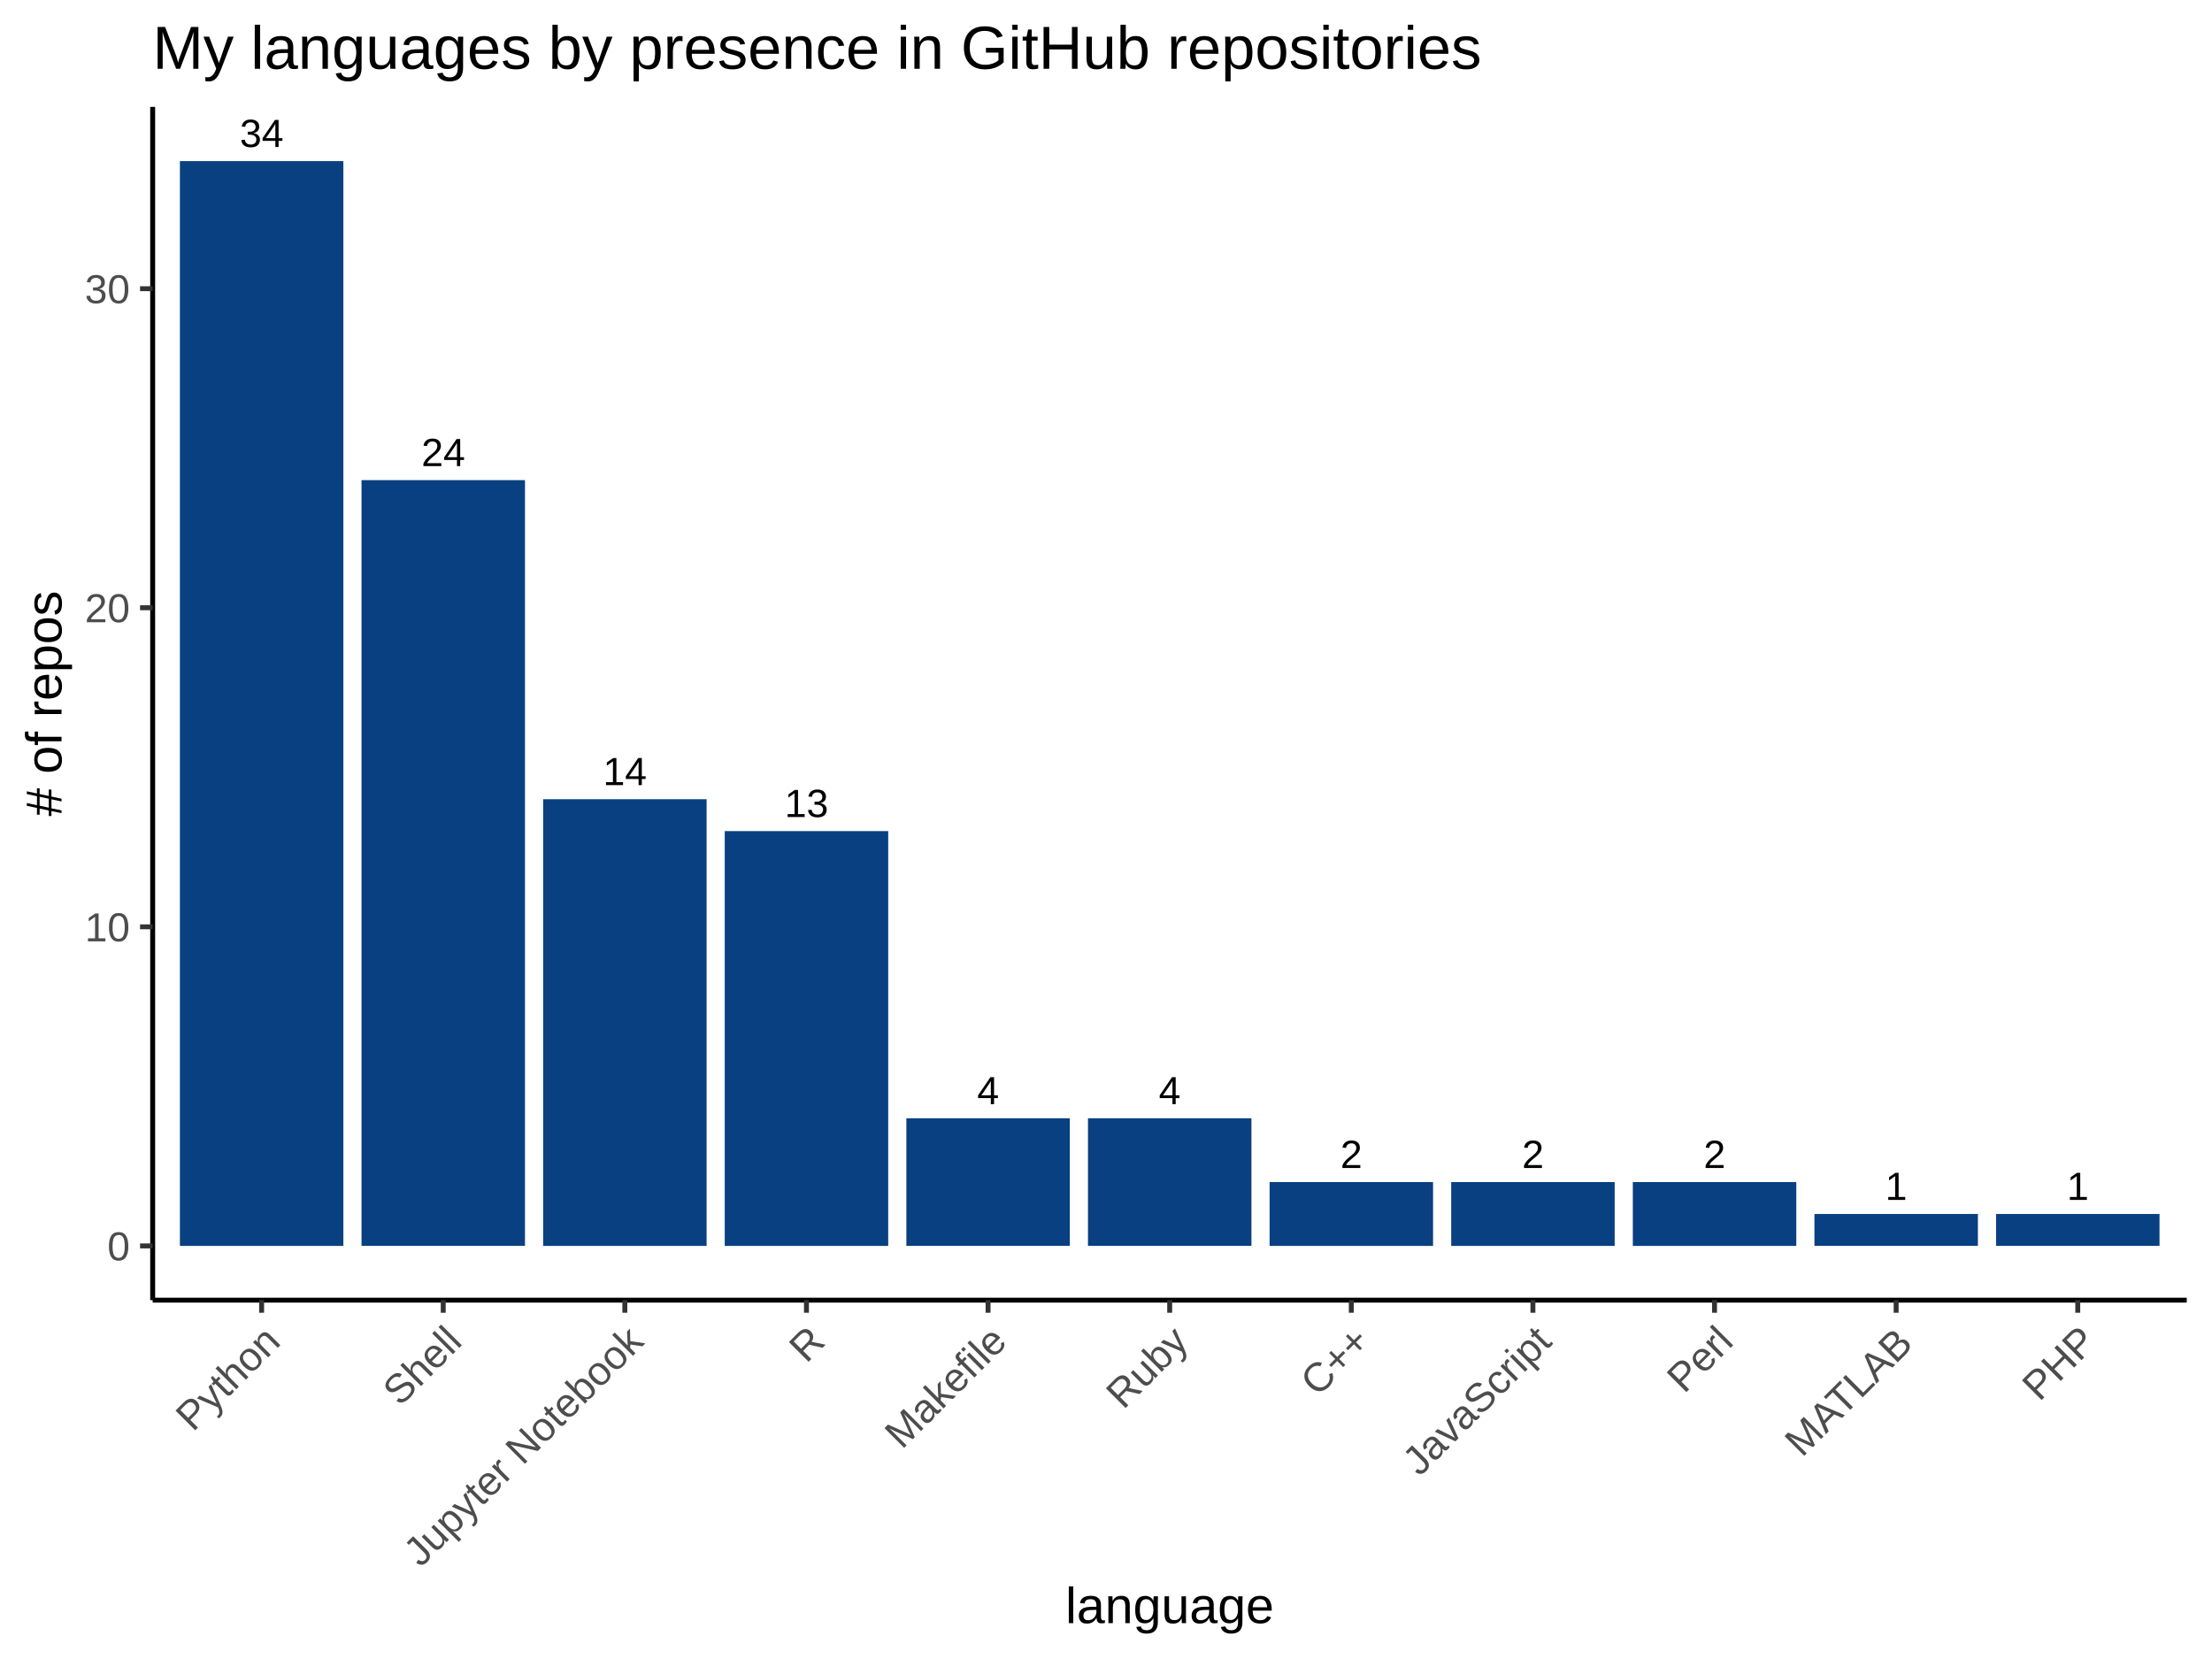
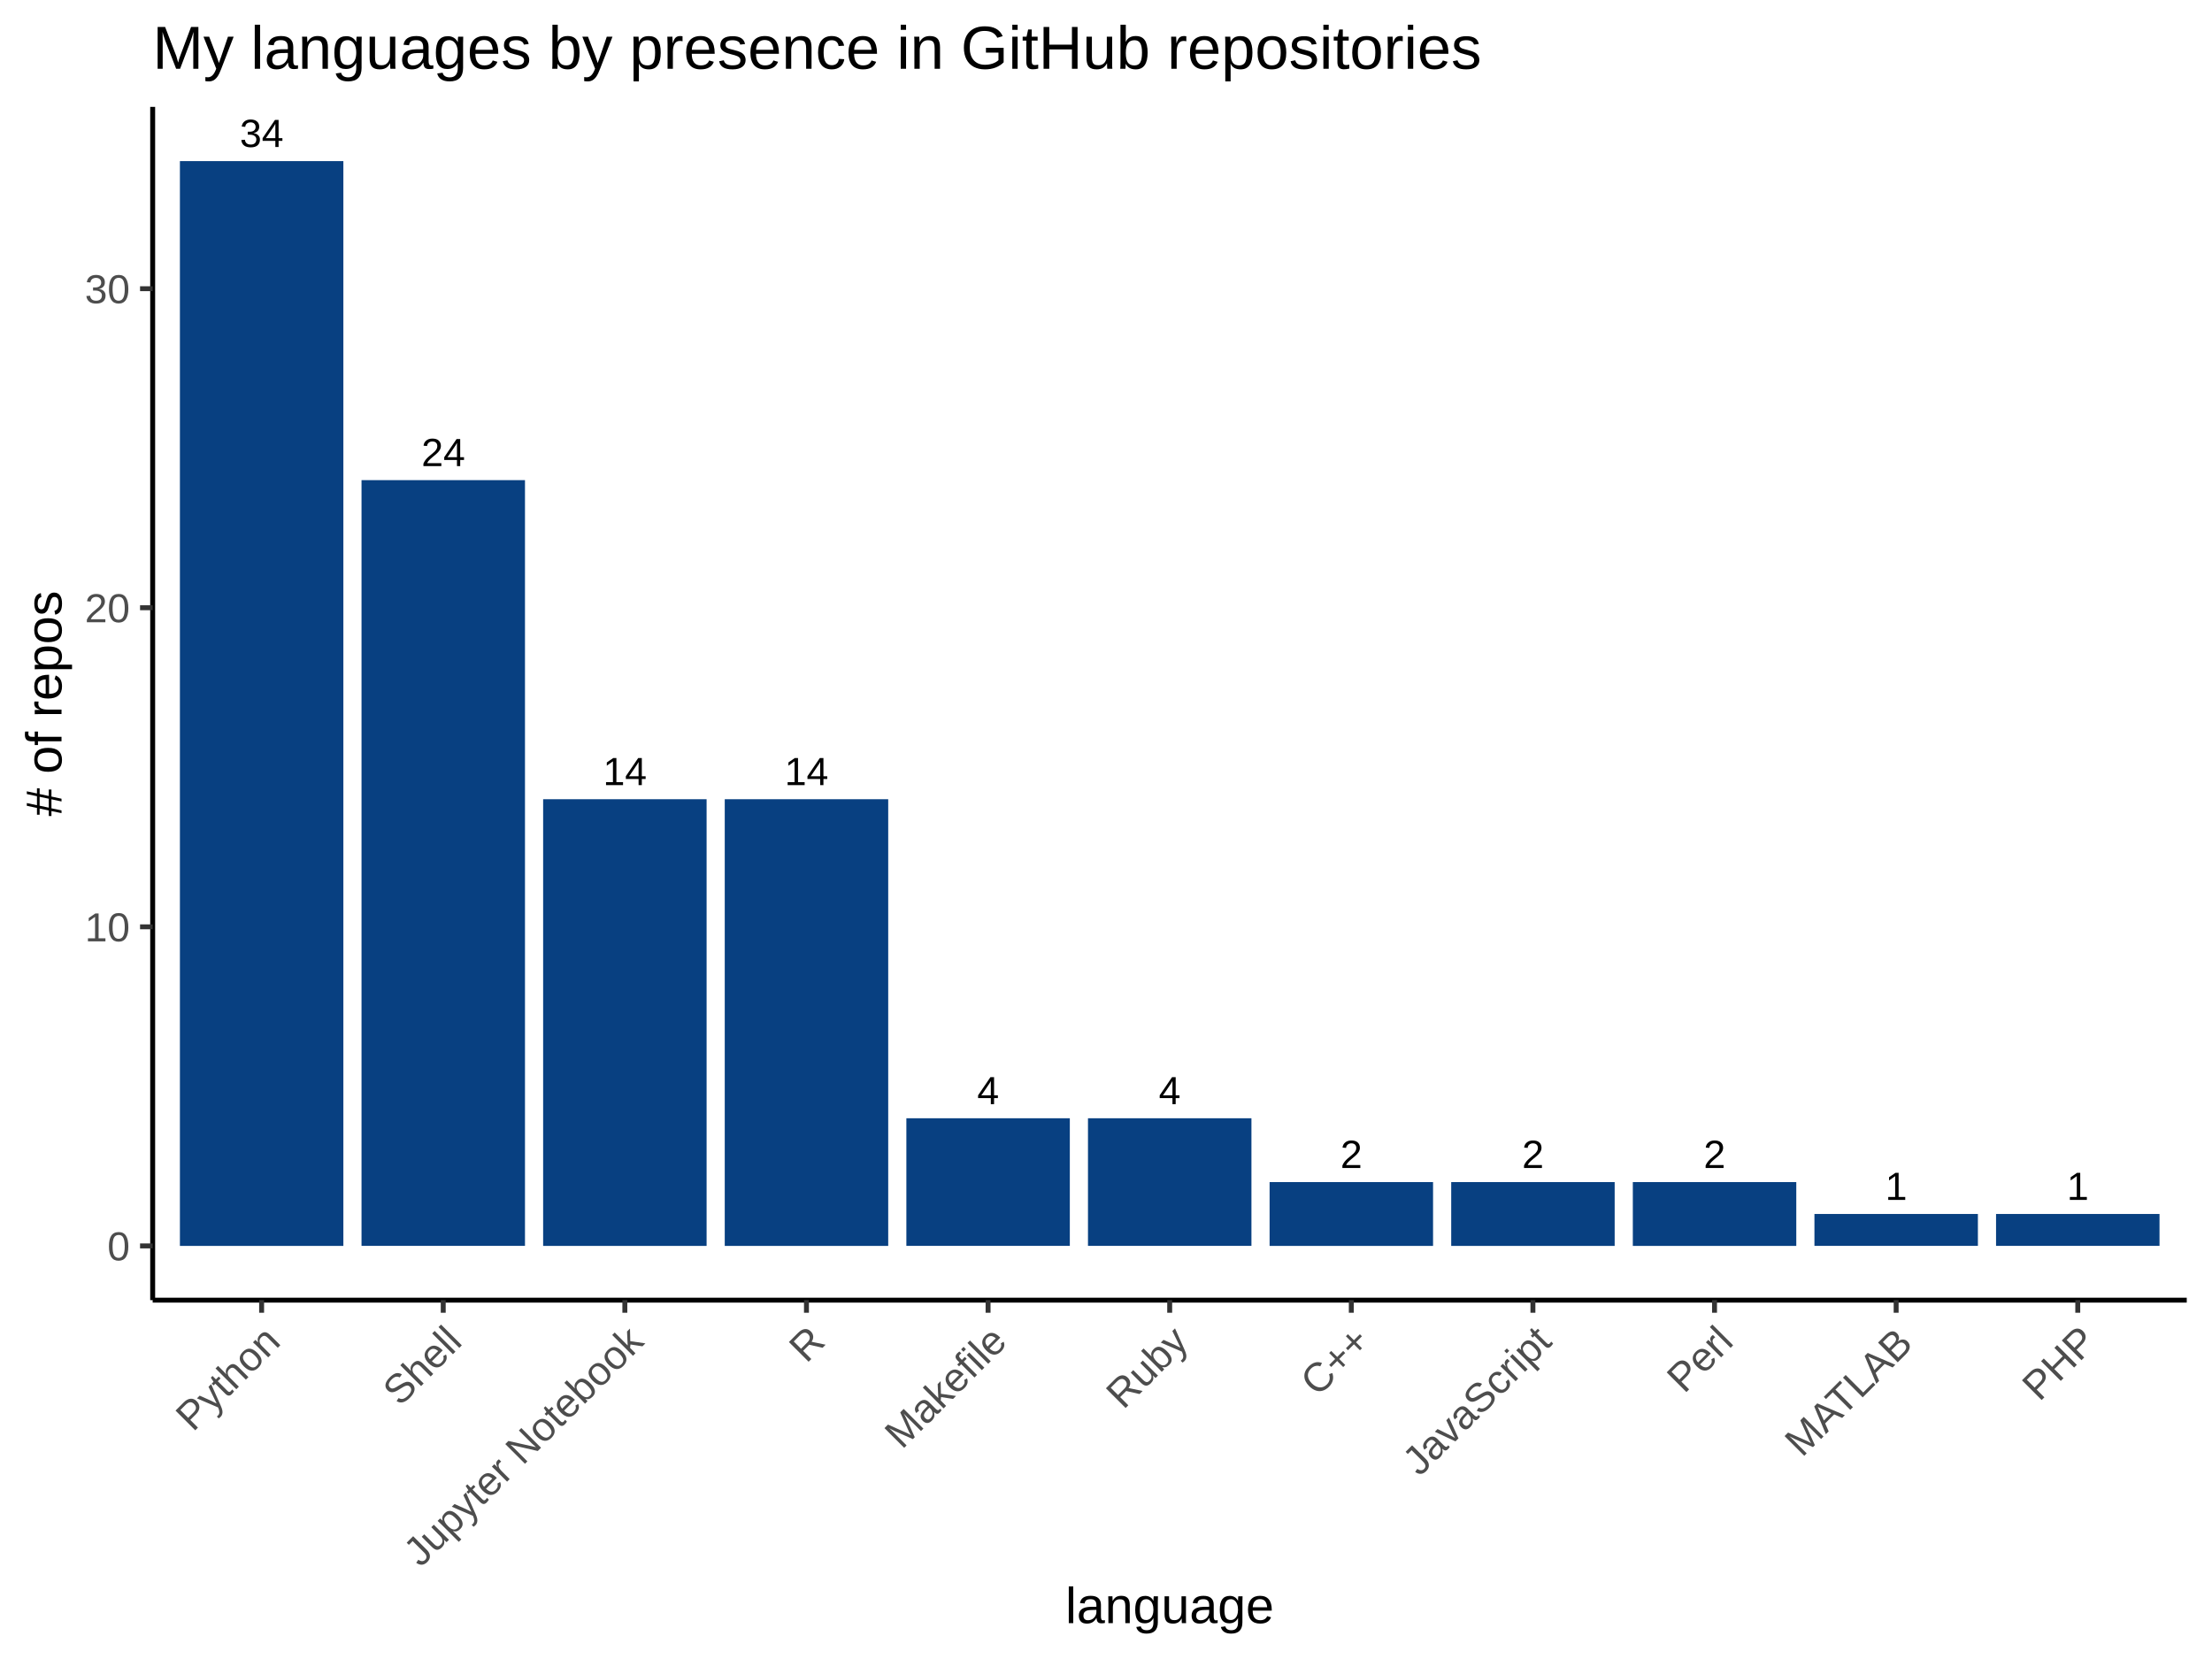
<svg xmlns="http://www.w3.org/2000/svg" viewBox="0 0 480.00 360.00">
  <defs>
    <style type="text/css">
    line, polyline, polygon, path, rect, circle {
      fill: none;
      stroke: #000000;
      stroke-linecap: round;
      stroke-linejoin: round;
      stroke-miterlimit: 10.00;
    }
  </style>
  </defs>
  <rect width="100%" height="100%" style="stroke: none; fill: #FFFFFF;" />
  <rect x="0.00" y="0.00" width="480.00" height="360.00" style="stroke-width: 1.07; stroke: #FFFFFF; fill: #FFFFFF;" />
  <defs>
    <clipPath id="cpMzMuMTN8NDc0LjUyfDI4Mi4xM3wyMy4xOQ==">
      <rect x="33.13" y="23.19" width="441.39" height="258.94" />
    </clipPath>
  </defs>
  <rect x="33.13" y="23.19" width="441.39" height="258.94" style="stroke-width: 1.07; stroke: none; fill: #FFFFFF;" clip-path="url(#cpMzMuMTN8NDc0LjUyfDI4Mi4xM3wyMy4xOQ==)" />
  <rect x="39.04" y="34.96" width="35.47" height="235.40" style="stroke-width: 1.07; stroke: none; stroke-linecap: square; stroke-linejoin: miter; fill: #084081;" clip-path="url(#cpMzMuMTN8NDc0LjUyfDI4Mi4xM3wyMy4xOQ==)" />
  <rect x="78.45" y="104.19" width="35.47" height="166.16" style="stroke-width: 1.07; stroke: none; stroke-linecap: square; stroke-linejoin: miter; fill: #084081;" clip-path="url(#cpMzMuMTN8NDc0LjUyfDI4Mi4xM3wyMy4xOQ==)" />
  <rect x="117.86" y="173.43" width="35.47" height="96.93" style="stroke-width: 1.07; stroke: none; stroke-linecap: square; stroke-linejoin: miter; fill: #084081;" clip-path="url(#cpMzMuMTN8NDc0LjUyfDI4Mi4xM3wyMy4xOQ==)" />
-   <rect x="157.27" y="180.35" width="35.47" height="90.01" style="stroke-width: 1.07; stroke: none; stroke-linecap: square; stroke-linejoin: miter; fill: #084081;" clip-path="url(#cpMzMuMTN8NDc0LjUyfDI4Mi4xM3wyMy4xOQ==)" />
+   <rect x="157.27" y="173.43" width="35.47" height="96.93" style="stroke-width: 1.07; stroke: none; stroke-linecap: square; stroke-linejoin: miter; fill: #084081;" clip-path="url(#cpMzMuMTN8NDc0LjUyfDI4Mi4xM3wyMy4xOQ==)" />
  <rect x="196.68" y="242.66" width="35.47" height="27.69" style="stroke-width: 1.07; stroke: none; stroke-linecap: square; stroke-linejoin: miter; fill: #084081;" clip-path="url(#cpMzMuMTN8NDc0LjUyfDI4Mi4xM3wyMy4xOQ==)" />
  <rect x="236.09" y="242.66" width="35.47" height="27.69" style="stroke-width: 1.07; stroke: none; stroke-linecap: square; stroke-linejoin: miter; fill: #084081;" clip-path="url(#cpMzMuMTN8NDc0LjUyfDI4Mi4xM3wyMy4xOQ==)" />
  <rect x="275.50" y="256.51" width="35.47" height="13.85" style="stroke-width: 1.07; stroke: none; stroke-linecap: square; stroke-linejoin: miter; fill: #084081;" clip-path="url(#cpMzMuMTN8NDc0LjUyfDI4Mi4xM3wyMy4xOQ==)" />
  <rect x="314.91" y="256.51" width="35.47" height="13.85" style="stroke-width: 1.07; stroke: none; stroke-linecap: square; stroke-linejoin: miter; fill: #084081;" clip-path="url(#cpMzMuMTN8NDc0LjUyfDI4Mi4xM3wyMy4xOQ==)" />
  <rect x="354.32" y="256.51" width="35.47" height="13.85" style="stroke-width: 1.07; stroke: none; stroke-linecap: square; stroke-linejoin: miter; fill: #084081;" clip-path="url(#cpMzMuMTN8NDc0LjUyfDI4Mi4xM3wyMy4xOQ==)" />
  <rect x="393.73" y="263.43" width="35.47" height="6.92" style="stroke-width: 1.07; stroke: none; stroke-linecap: square; stroke-linejoin: miter; fill: #084081;" clip-path="url(#cpMzMuMTN8NDc0LjUyfDI4Mi4xM3wyMy4xOQ==)" />
  <rect x="433.14" y="263.43" width="35.47" height="6.92" style="stroke-width: 1.07; stroke: none; stroke-linecap: square; stroke-linejoin: miter; fill: #084081;" clip-path="url(#cpMzMuMTN8NDc0LjUyfDI4Mi4xM3wyMy4xOQ==)" />
  <g clip-path="url(#cpMzMuMTN8NDc0LjUyfDI4Mi4xM3wyMy4xOQ==)">
    <text x="290.86" y="253.45" style="font-size: 8.54px; font-family: Arial;" textLength="4.75px" lengthAdjust="spacingAndGlyphs">2</text>
  </g>
  <g clip-path="url(#cpMzMuMTN8NDc0LjUyfDI4Mi4xM3wyMy4xOQ==)">
    <text x="330.27" y="253.45" style="font-size: 8.54px; font-family: Arial;" textLength="4.75px" lengthAdjust="spacingAndGlyphs">2</text>
  </g>
  <g clip-path="url(#cpMzMuMTN8NDc0LjUyfDI4Mi4xM3wyMy4xOQ==)">
    <text x="130.85" y="170.37" style="font-size: 8.54px; font-family: Arial;" textLength="9.49px" lengthAdjust="spacingAndGlyphs">14</text>
  </g>
  <g clip-path="url(#cpMzMuMTN8NDc0LjUyfDI4Mi4xM3wyMy4xOQ==)">
    <text x="212.04" y="239.61" style="font-size: 8.54px; font-family: Arial;" textLength="4.75px" lengthAdjust="spacingAndGlyphs">4</text>
  </g>
  <g clip-path="url(#cpMzMuMTN8NDc0LjUyfDI4Mi4xM3wyMy4xOQ==)">
    <text x="409.09" y="260.38" style="font-size: 8.54px; font-family: Arial;" textLength="4.75px" lengthAdjust="spacingAndGlyphs">1</text>
  </g>
  <g clip-path="url(#cpMzMuMTN8NDc0LjUyfDI4Mi4xM3wyMy4xOQ==)">
    <text x="369.68" y="253.45" style="font-size: 8.54px; font-family: Arial;" textLength="4.75px" lengthAdjust="spacingAndGlyphs">2</text>
  </g>
  <g clip-path="url(#cpMzMuMTN8NDc0LjUyfDI4Mi4xM3wyMy4xOQ==)">
    <text x="448.50" y="260.38" style="font-size: 8.54px; font-family: Arial;" textLength="4.75px" lengthAdjust="spacingAndGlyphs">1</text>
  </g>
  <g clip-path="url(#cpMzMuMTN8NDc0LjUyfDI4Mi4xM3wyMy4xOQ==)">
    <text x="52.03" y="31.90" style="font-size: 8.54px; font-family: Arial;" textLength="9.49px" lengthAdjust="spacingAndGlyphs">34</text>
  </g>
  <g clip-path="url(#cpMzMuMTN8NDc0LjUyfDI4Mi4xM3wyMy4xOQ==)">
-     <text x="170.26" y="177.29" style="font-size: 8.54px; font-family: Arial;" textLength="9.49px" lengthAdjust="spacingAndGlyphs">13</text>
+     <text x="170.26" y="170.37" style="font-size: 8.54px; font-family: Arial;" textLength="9.49px" lengthAdjust="spacingAndGlyphs">14</text>
  </g>
  <g clip-path="url(#cpMzMuMTN8NDc0LjUyfDI4Mi4xM3wyMy4xOQ==)">
    <text x="251.45" y="239.61" style="font-size: 8.54px; font-family: Arial;" textLength="4.75px" lengthAdjust="spacingAndGlyphs">4</text>
  </g>
  <g clip-path="url(#cpMzMuMTN8NDc0LjUyfDI4Mi4xM3wyMy4xOQ==)">
    <text x="91.44" y="101.14" style="font-size: 8.54px; font-family: Arial;" textLength="9.49px" lengthAdjust="spacingAndGlyphs">24</text>
  </g>
  <defs>
    <clipPath id="cpMC4wMHw0ODAuMDB8MzYwLjAwfDAuMDA=">
      <rect x="0.00" y="0.00" width="480.00" height="360.00" />
    </clipPath>
  </defs>
  <polyline points="33.13,282.13 33.13,23.19 " style="stroke-width: 1.07; stroke-linecap: butt;" clip-path="url(#cpMC4wMHw0ODAuMDB8MzYwLjAwfDAuMDA=)" />
  <g clip-path="url(#cpMC4wMHw0ODAuMDB8MzYwLjAwfDAuMDA=)">
    <text x="23.30" y="273.50" style="font-size: 8.80px; fill: #4D4D4D; font-family: Arial;" textLength="4.89px" lengthAdjust="spacingAndGlyphs">0</text>
  </g>
  <g clip-path="url(#cpMC4wMHw0ODAuMDB8MzYwLjAwfDAuMDA=)">
    <text x="18.41" y="204.27" style="font-size: 8.80px; fill: #4D4D4D; font-family: Arial;" textLength="9.79px" lengthAdjust="spacingAndGlyphs">10</text>
  </g>
  <g clip-path="url(#cpMC4wMHw0ODAuMDB8MzYwLjAwfDAuMDA=)">
    <text x="18.41" y="135.03" style="font-size: 8.80px; fill: #4D4D4D; font-family: Arial;" textLength="9.79px" lengthAdjust="spacingAndGlyphs">20</text>
  </g>
  <g clip-path="url(#cpMC4wMHw0ODAuMDB8MzYwLjAwfDAuMDA=)">
    <text x="18.41" y="65.80" style="font-size: 8.80px; fill: #4D4D4D; font-family: Arial;" textLength="9.79px" lengthAdjust="spacingAndGlyphs">30</text>
  </g>
  <polyline points="30.39,270.36 33.13,270.36 " style="stroke-width: 1.07; stroke: #333333; stroke-linecap: butt;" clip-path="url(#cpMC4wMHw0ODAuMDB8MzYwLjAwfDAuMDA=)" />
  <polyline points="30.39,201.12 33.13,201.12 " style="stroke-width: 1.07; stroke: #333333; stroke-linecap: butt;" clip-path="url(#cpMC4wMHw0ODAuMDB8MzYwLjAwfDAuMDA=)" />
  <polyline points="30.39,131.88 33.13,131.88 " style="stroke-width: 1.07; stroke: #333333; stroke-linecap: butt;" clip-path="url(#cpMC4wMHw0ODAuMDB8MzYwLjAwfDAuMDA=)" />
  <polyline points="30.39,62.65 33.13,62.65 " style="stroke-width: 1.07; stroke: #333333; stroke-linecap: butt;" clip-path="url(#cpMC4wMHw0ODAuMDB8MzYwLjAwfDAuMDA=)" />
  <polyline points="33.13,282.13 474.52,282.13 " style="stroke-width: 1.07; stroke-linecap: butt;" clip-path="url(#cpMC4wMHw0ODAuMDB8MzYwLjAwfDAuMDA=)" />
  <polyline points="56.77,284.86 56.77,282.13 " style="stroke-width: 1.07; stroke: #333333; stroke-linecap: butt;" clip-path="url(#cpMC4wMHw0ODAuMDB8MzYwLjAwfDAuMDA=)" />
  <polyline points="96.18,284.86 96.18,282.13 " style="stroke-width: 1.07; stroke: #333333; stroke-linecap: butt;" clip-path="url(#cpMC4wMHw0ODAuMDB8MzYwLjAwfDAuMDA=)" />
  <polyline points="135.59,284.86 135.59,282.13 " style="stroke-width: 1.07; stroke: #333333; stroke-linecap: butt;" clip-path="url(#cpMC4wMHw0ODAuMDB8MzYwLjAwfDAuMDA=)" />
  <polyline points="175.00,284.86 175.00,282.13 " style="stroke-width: 1.07; stroke: #333333; stroke-linecap: butt;" clip-path="url(#cpMC4wMHw0ODAuMDB8MzYwLjAwfDAuMDA=)" />
  <polyline points="214.41,284.86 214.41,282.13 " style="stroke-width: 1.07; stroke: #333333; stroke-linecap: butt;" clip-path="url(#cpMC4wMHw0ODAuMDB8MzYwLjAwfDAuMDA=)" />
  <polyline points="253.82,284.86 253.82,282.13 " style="stroke-width: 1.07; stroke: #333333; stroke-linecap: butt;" clip-path="url(#cpMC4wMHw0ODAuMDB8MzYwLjAwfDAuMDA=)" />
  <polyline points="293.23,284.86 293.23,282.13 " style="stroke-width: 1.07; stroke: #333333; stroke-linecap: butt;" clip-path="url(#cpMC4wMHw0ODAuMDB8MzYwLjAwfDAuMDA=)" />
  <polyline points="332.64,284.86 332.64,282.13 " style="stroke-width: 1.07; stroke: #333333; stroke-linecap: butt;" clip-path="url(#cpMC4wMHw0ODAuMDB8MzYwLjAwfDAuMDA=)" />
  <polyline points="372.05,284.86 372.05,282.13 " style="stroke-width: 1.07; stroke: #333333; stroke-linecap: butt;" clip-path="url(#cpMC4wMHw0ODAuMDB8MzYwLjAwfDAuMDA=)" />
  <polyline points="411.46,284.86 411.46,282.13 " style="stroke-width: 1.07; stroke: #333333; stroke-linecap: butt;" clip-path="url(#cpMC4wMHw0ODAuMDB8MzYwLjAwfDAuMDA=)" />
  <polyline points="450.87,284.86 450.87,282.13 " style="stroke-width: 1.07; stroke: #333333; stroke-linecap: butt;" clip-path="url(#cpMC4wMHw0ODAuMDB8MzYwLjAwfDAuMDA=)" />
  <g clip-path="url(#cpMC4wMHw0ODAuMDB8MzYwLjAwfDAuMDA=)">
    <text transform="translate(41.86,310.88) rotate(-45)" style="font-size: 8.80px; fill: #4D4D4D; font-family: Arial;" textLength="27.40px" lengthAdjust="spacingAndGlyphs">Python</text>
  </g>
  <g clip-path="url(#cpMC4wMHw0ODAuMDB8MzYwLjAwfDAuMDA=)">
    <text transform="translate(86.80,305.35) rotate(-45)" style="font-size: 8.80px; fill: #4D4D4D; font-family: Arial;" textLength="19.57px" lengthAdjust="spacingAndGlyphs">Shell</text>
  </g>
  <g clip-path="url(#cpMC4wMHw0ODAuMDB8MzYwLjAwfDAuMDA=)">
    <text transform="translate(91.28,340.28) rotate(-45)" style="font-size: 8.80px; fill: #4D4D4D; font-family: Arial;" textLength="68.97px" lengthAdjust="spacingAndGlyphs">Jupyter Notebook</text>
  </g>
  <g clip-path="url(#cpMC4wMHw0ODAuMDB8MzYwLjAwfDAuMDA=)">
    <text transform="translate(174.96,296.00) rotate(-45)" style="font-size: 8.80px; fill: #4D4D4D; font-family: Arial;" textLength="6.36px" lengthAdjust="spacingAndGlyphs">R</text>
  </g>
  <g clip-path="url(#cpMC4wMHw0ODAuMDB8MzYwLjAwfDAuMDA=)">
    <text transform="translate(195.70,314.68) rotate(-45)" style="font-size: 8.80px; fill: #4D4D4D; font-family: Arial;" textLength="32.77px" lengthAdjust="spacingAndGlyphs">Makefile</text>
  </g>
  <g clip-path="url(#cpMC4wMHw0ODAuMDB8MzYwLjAwfDAuMDA=)">
    <text transform="translate(243.75,306.04) rotate(-45)" style="font-size: 8.80px; fill: #4D4D4D; font-family: Arial;" textLength="20.54px" lengthAdjust="spacingAndGlyphs">Ruby</text>
  </g>
  <g clip-path="url(#cpMC4wMHw0ODAuMDB8MzYwLjAwfDAuMDA=)">
    <text transform="translate(285.93,303.27) rotate(-45)" style="font-size: 8.80px; fill: #4D4D4D; font-family: Arial;" textLength="16.63px" lengthAdjust="spacingAndGlyphs">C++</text>
  </g>
  <g clip-path="url(#cpMC4wMHw0ODAuMDB8MzYwLjAwfDAuMDA=)">
    <text transform="translate(308.05,320.56) rotate(-45)" style="font-size: 8.80px; fill: #4D4D4D; font-family: Arial;" textLength="41.08px" lengthAdjust="spacingAndGlyphs">JavaScript</text>
  </g>
  <g clip-path="url(#cpMC4wMHw0ODAuMDB8MzYwLjAwfDAuMDA=)">
    <text transform="translate(365.44,302.58) rotate(-45)" style="font-size: 8.80px; fill: #4D4D4D; font-family: Arial;" textLength="15.65px" lengthAdjust="spacingAndGlyphs">Perl</text>
  </g>
  <g clip-path="url(#cpMC4wMHw0ODAuMDB8MzYwLjAwfDAuMDA=)">
    <text transform="translate(391.02,316.41) rotate(-45)" style="font-size: 8.80px; fill: #4D4D4D; font-family: Arial;" textLength="35.21px" lengthAdjust="spacingAndGlyphs">MATLAB</text>
  </g>
  <g clip-path="url(#cpMC4wMHw0ODAuMDB8MzYwLjAwfDAuMDA=)">
    <text transform="translate(442.53,304.31) rotate(-45)" style="font-size: 8.80px; fill: #4D4D4D; font-family: Arial;" textLength="18.09px" lengthAdjust="spacingAndGlyphs">PHP</text>
  </g>
  <g clip-path="url(#cpMC4wMHw0ODAuMDB8MzYwLjAwfDAuMDA=)">
    <text x="231.19" y="352.21" style="font-size: 11.00px; font-family: Arial;" textLength="45.27px" lengthAdjust="spacingAndGlyphs">language</text>
  </g>
  <g clip-path="url(#cpMC4wMHw0ODAuMDB8MzYwLjAwfDAuMDA=)">
    <text transform="translate(13.35,177.12) rotate(-90)" style="font-size: 11.00px; font-family: Arial;" textLength="48.92px" lengthAdjust="spacingAndGlyphs"># of repos</text>
  </g>
  <g clip-path="url(#cpMC4wMHw0ODAuMDB8MzYwLjAwfDAuMDA=)">
    <text x="33.13" y="14.93" style="font-size: 13.20px; font-family: Arial;" textLength="288.35px" lengthAdjust="spacingAndGlyphs">My languages by presence in GitHub repositories</text>
  </g>
</svg>
